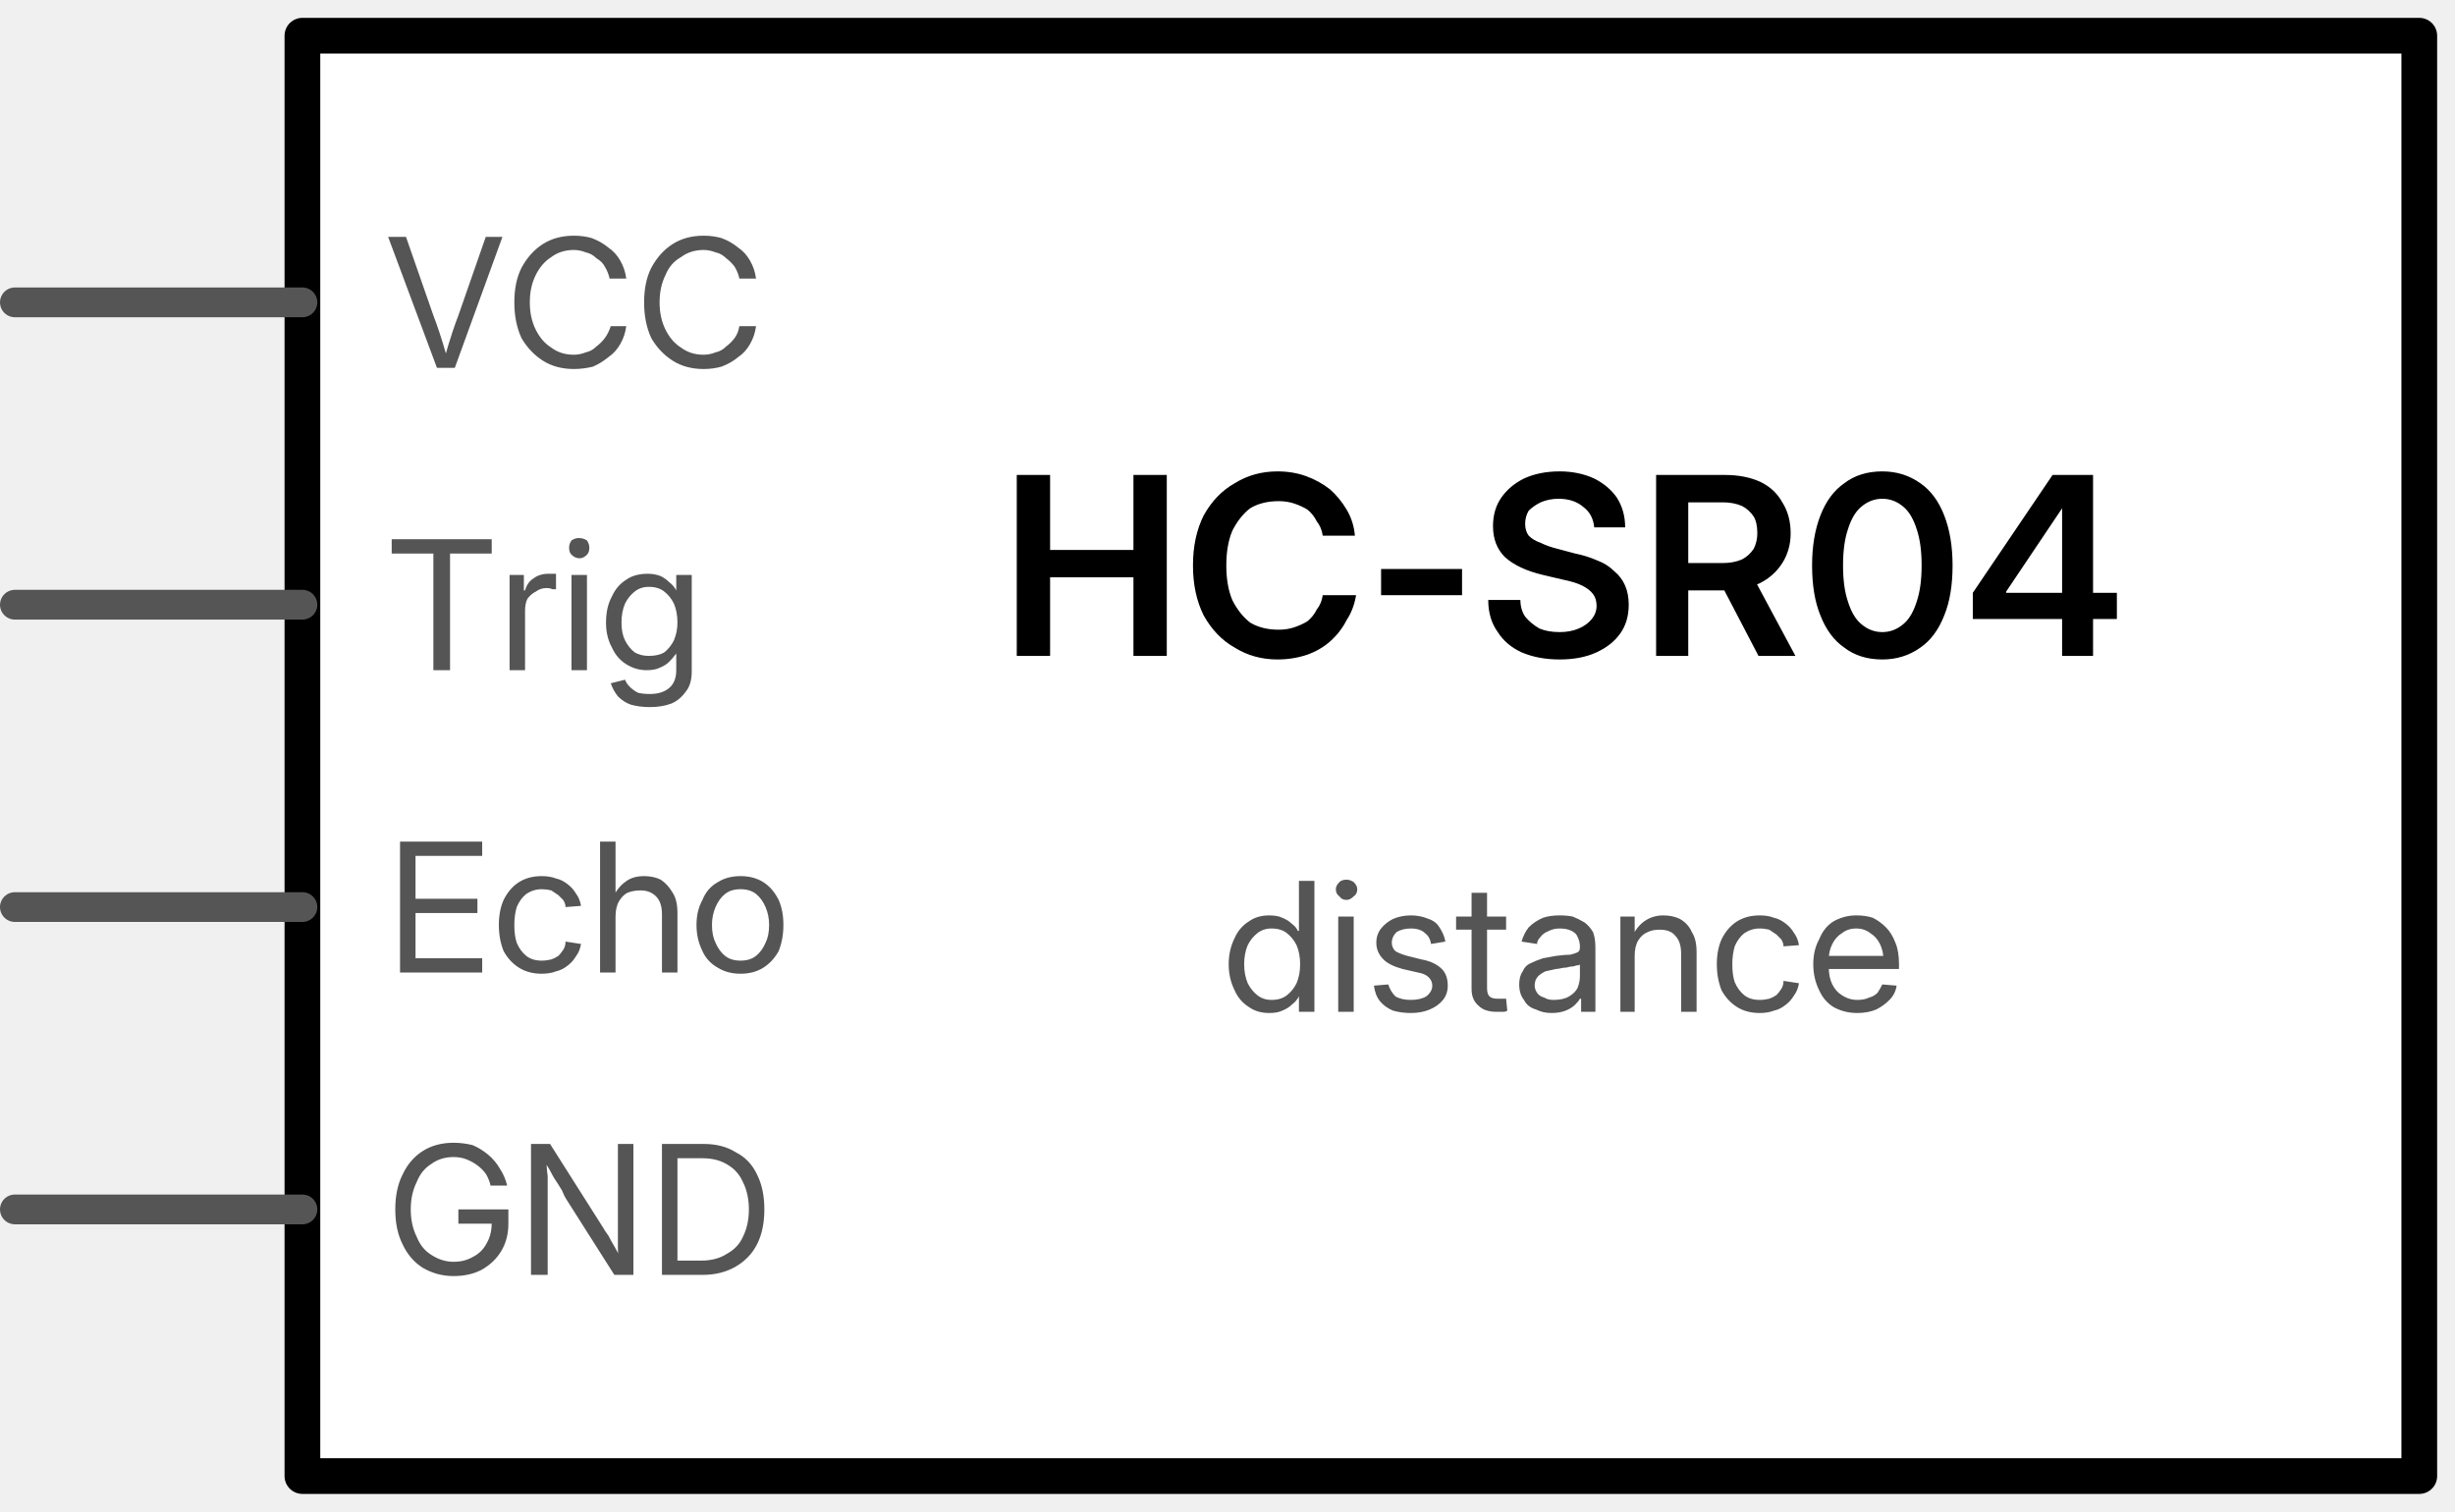
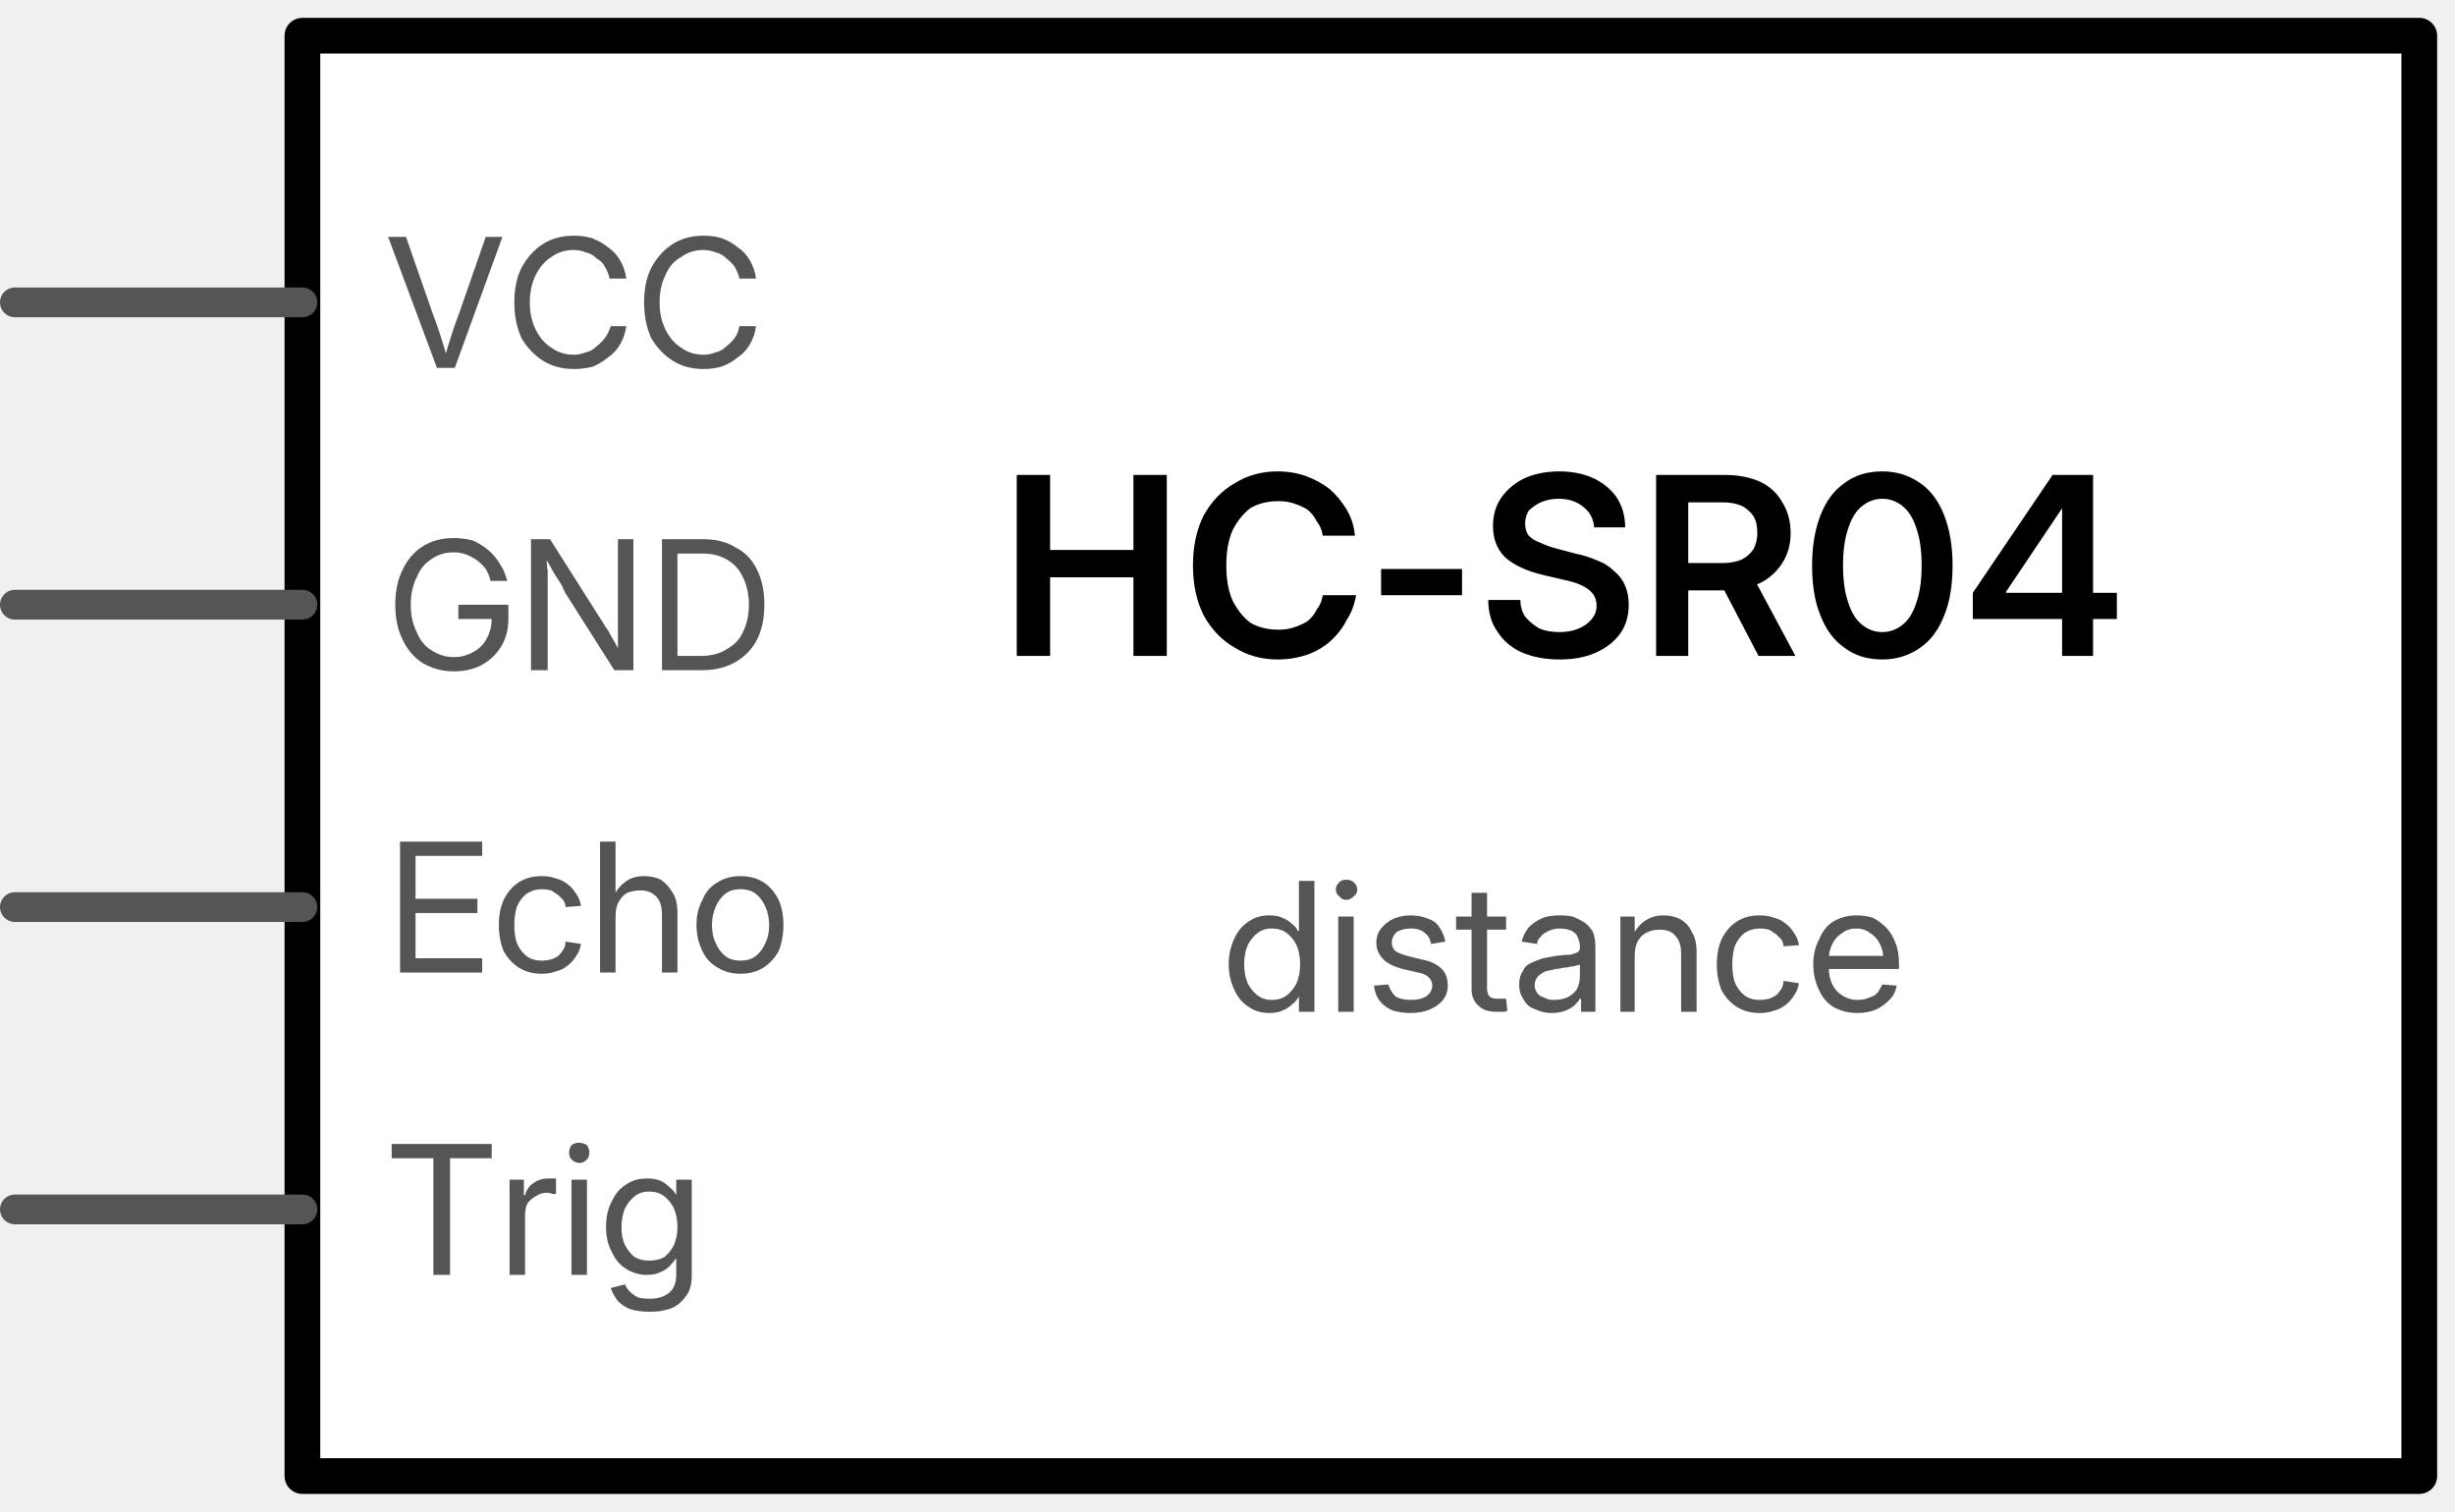
<svg xmlns="http://www.w3.org/2000/svg" version="1.1" width="20.62mm" height="12.7mm" viewBox="0 0 20.62 12.7">
  <g id="schematic">
    <rect x="2.54" y="0.3" width="17.78" height="12.1" fill="#ffffff" stroke="#000000" stroke-width="0.3" stroke-linejoin="round" />
    <line x1="0.125" y1="2.54" x2="2.54" y2="2.54" stroke="#555555" stroke-width="0.25" stroke-linecap="round" id="connector0pin" />
    <rect x="0.075" y="2.49" width="0.1" height="0.1" fill="none" id="connector0terminal" />
    <path d="M3.67 3.09 3.26 1.99H3.41L3.64 2.65Q3.66 2.7 3.69 2.79Q3.72 2.88 3.76 3.02H3.73Q3.77 2.88 3.8 2.79Q3.83 2.7 3.85 2.65L4.08 1.99H4.22L3.82 3.09ZM4.82 3.1Q4.67 3.1 4.56 3.03Q4.45 2.96 4.38 2.84Q4.32 2.71 4.32 2.54Q4.32 2.37 4.38 2.25Q4.45 2.12 4.56 2.05Q4.67 1.98 4.82 1.98Q4.9 1.98 4.97 2Q5.05 2.03 5.11 2.08Q5.17 2.12 5.21 2.19Q5.25 2.26 5.26 2.34H5.12Q5.11 2.29 5.08 2.24Q5.06 2.2 5.01 2.17Q4.97 2.13 4.92 2.12Q4.87 2.1 4.82 2.1Q4.71 2.1 4.63 2.16Q4.55 2.21 4.5 2.31Q4.45 2.41 4.45 2.54Q4.45 2.67 4.5 2.77Q4.55 2.87 4.63 2.92Q4.71 2.98 4.82 2.98Q4.87 2.98 4.92 2.96Q4.97 2.95 5.01 2.91Q5.05 2.88 5.08 2.84Q5.11 2.8 5.13 2.74H5.26Q5.25 2.82 5.21 2.89Q5.17 2.96 5.11 3Q5.05 3.05 4.98 3.08Q4.9 3.1 4.82 3.1ZM5.91 3.1Q5.76 3.1 5.65 3.03Q5.54 2.96 5.47 2.84Q5.41 2.71 5.41 2.54Q5.41 2.37 5.47 2.25Q5.54 2.12 5.65 2.05Q5.76 1.98 5.91 1.98Q5.99 1.98 6.06 2Q6.14 2.03 6.2 2.08Q6.26 2.12 6.3 2.19Q6.34 2.26 6.35 2.34H6.21Q6.2 2.29 6.17 2.24Q6.14 2.2 6.1 2.17Q6.06 2.13 6.01 2.12Q5.96 2.1 5.91 2.1Q5.8 2.1 5.72 2.16Q5.63 2.21 5.59 2.31Q5.54 2.41 5.54 2.54Q5.54 2.67 5.59 2.77Q5.64 2.87 5.72 2.92Q5.8 2.98 5.91 2.98Q5.96 2.98 6.01 2.96Q6.06 2.95 6.1 2.91Q6.14 2.88 6.17 2.84Q6.2 2.8 6.21 2.74H6.35Q6.34 2.82 6.3 2.89Q6.26 2.96 6.2 3Q6.14 3.05 6.06 3.08Q5.99 3.1 5.91 3.1Z" fill="#555555" />
    <line x1="0.125" y1="5.08" x2="2.54" y2="5.08" stroke="#555555" stroke-width="0.25" stroke-linecap="round" id="connector1pin" />
    <rect x="0.075" y="5.03" width="0.1" height="0.1" fill="none" id="connector1terminal" />
-     <path d="M3.29 4.65V4.53H4.13V4.65H3.78V5.63H3.64V4.65ZM4.28 5.63V4.83H4.4V4.96H4.41Q4.43 4.89 4.48 4.86Q4.53 4.82 4.61 4.82Q4.62 4.82 4.64 4.82Q4.66 4.82 4.67 4.82V4.95Q4.66 4.95 4.64 4.95Q4.62 4.94 4.59 4.94Q4.54 4.94 4.5 4.97Q4.46 4.99 4.43 5.03Q4.41 5.07 4.41 5.13V5.63ZM4.8 5.63V4.83H4.93V5.63ZM4.87 4.69Q4.83 4.69 4.8 4.66Q4.78 4.64 4.78 4.6Q4.78 4.57 4.8 4.54Q4.83 4.52 4.86 4.52Q4.9 4.52 4.93 4.54Q4.95 4.57 4.95 4.6Q4.95 4.64 4.93 4.66Q4.9 4.69 4.87 4.69ZM5.46 5.94Q5.37 5.94 5.3 5.92Q5.24 5.9 5.19 5.85Q5.15 5.8 5.13 5.74L5.25 5.71Q5.26 5.74 5.29 5.77Q5.32 5.8 5.36 5.82Q5.4 5.83 5.46 5.83Q5.56 5.83 5.62 5.78Q5.68 5.73 5.68 5.63V5.49H5.68Q5.65 5.53 5.62 5.56Q5.59 5.59 5.54 5.61Q5.5 5.63 5.43 5.63Q5.34 5.63 5.26 5.58Q5.18 5.53 5.14 5.44Q5.09 5.35 5.09 5.23Q5.09 5.1 5.14 5.01Q5.18 4.92 5.26 4.87Q5.33 4.82 5.44 4.82Q5.5 4.82 5.55 4.84Q5.59 4.86 5.62 4.89Q5.66 4.92 5.68 4.96H5.68V4.83H5.81V5.64Q5.81 5.75 5.76 5.81Q5.71 5.88 5.64 5.91Q5.56 5.94 5.46 5.94ZM5.45 5.51Q5.53 5.51 5.58 5.48Q5.63 5.44 5.66 5.38Q5.69 5.31 5.69 5.23Q5.69 5.14 5.66 5.07Q5.63 5.01 5.58 4.97Q5.53 4.93 5.45 4.93Q5.38 4.93 5.33 4.97Q5.28 5.01 5.25 5.07Q5.22 5.14 5.22 5.23Q5.22 5.32 5.25 5.38Q5.28 5.44 5.33 5.48Q5.38 5.51 5.45 5.51Z" fill="#555555" />
+     <path d="M3.81 5.64Q3.67 5.64 3.55 5.57Q3.44 5.5 3.38 5.37Q3.32 5.25 3.32 5.08Q3.32 4.91 3.38 4.79Q3.44 4.66 3.55 4.59Q3.66 4.52 3.81 4.52Q3.89 4.52 3.97 4.54Q4.04 4.57 4.1 4.62Q4.16 4.67 4.2 4.74Q4.24 4.8 4.26 4.88H4.12Q4.11 4.83 4.08 4.78Q4.05 4.74 4.01 4.71Q3.97 4.68 3.92 4.66Q3.87 4.64 3.81 4.64Q3.7 4.64 3.62 4.7Q3.54 4.75 3.5 4.85Q3.45 4.95 3.45 5.08Q3.45 5.21 3.5 5.31Q3.54 5.41 3.62 5.46Q3.71 5.52 3.81 5.52Q3.9 5.52 3.97 5.48Q4.05 5.44 4.09 5.36Q4.13 5.29 4.13 5.19L4.17 5.2H3.85V5.08H4.27V5.2Q4.27 5.33 4.21 5.43Q4.15 5.53 4.04 5.59Q3.94 5.64 3.81 5.64ZM4.46 5.63V4.53H4.62L5.07 5.24Q5.08 5.26 5.11 5.3Q5.13 5.34 5.16 5.39Q5.19 5.44 5.21 5.49L5.2 5.5Q5.19 5.46 5.19 5.4Q5.19 5.35 5.19 5.3Q5.19 5.25 5.19 5.22V4.53H5.32V5.63H5.16L4.76 5Q4.74 4.97 4.72 4.92Q4.69 4.87 4.65 4.81Q4.62 4.75 4.57 4.67L4.59 4.65Q4.59 4.73 4.6 4.8Q4.6 4.87 4.6 4.92Q4.6 4.97 4.6 5V5.63ZM5.9 5.63H5.64V5.51H5.89Q6.02 5.51 6.11 5.45Q6.2 5.4 6.24 5.31Q6.29 5.21 6.29 5.08Q6.29 4.95 6.24 4.85Q6.2 4.76 6.12 4.71Q6.03 4.65 5.9 4.65H5.63V4.53H5.91Q6.07 4.53 6.18 4.6Q6.3 4.66 6.36 4.79Q6.42 4.91 6.42 5.08Q6.42 5.25 6.36 5.37Q6.3 5.49 6.18 5.56Q6.06 5.63 5.9 5.63ZM5.69 4.53V5.63H5.56V4.53Z" fill="#555555" />
    <line x1="0.125" y1="7.62" x2="2.54" y2="7.62" stroke="#555555" stroke-width="0.25" stroke-linecap="round" id="connector2pin" />
    <rect x="0.075" y="7.57" width="0.1" height="0.1" fill="none" id="connector2terminal" />
    <path d="M3.36 8.17V7.07H4.05V7.19H3.49V7.55H4.01V7.67H3.49V8.05H4.05V8.17ZM4.55 8.18Q4.44 8.18 4.36 8.13Q4.28 8.08 4.23 7.99Q4.19 7.89 4.19 7.77Q4.19 7.65 4.23 7.56Q4.28 7.46 4.36 7.41Q4.44 7.36 4.55 7.36Q4.62 7.36 4.67 7.38Q4.72 7.39 4.77 7.43Q4.81 7.46 4.84 7.51Q4.87 7.55 4.88 7.61L4.75 7.62Q4.75 7.59 4.73 7.56Q4.71 7.54 4.69 7.52Q4.66 7.5 4.63 7.48Q4.59 7.47 4.55 7.47Q4.48 7.47 4.42 7.51Q4.37 7.55 4.34 7.62Q4.32 7.69 4.32 7.77Q4.32 7.86 4.34 7.92Q4.37 7.99 4.42 8.03Q4.47 8.07 4.55 8.07Q4.59 8.07 4.63 8.06Q4.66 8.05 4.69 8.03Q4.71 8.01 4.73 7.98Q4.75 7.95 4.75 7.91L4.88 7.93Q4.87 7.99 4.84 8.03Q4.81 8.08 4.77 8.11Q4.72 8.15 4.67 8.16Q4.62 8.18 4.55 8.18ZM5.17 7.7V8.17H5.04V7.07H5.17V7.56H5.14Q5.18 7.46 5.25 7.41Q5.31 7.36 5.41 7.36Q5.49 7.36 5.55 7.39Q5.61 7.43 5.65 7.5Q5.69 7.56 5.69 7.67V8.17H5.56V7.68Q5.56 7.58 5.51 7.53Q5.46 7.48 5.38 7.48Q5.32 7.48 5.27 7.5Q5.23 7.52 5.2 7.57Q5.17 7.62 5.17 7.7ZM6.22 8.18Q6.11 8.18 6.03 8.13Q5.94 8.08 5.9 7.99Q5.85 7.89 5.85 7.77Q5.85 7.65 5.9 7.56Q5.94 7.46 6.03 7.41Q6.11 7.36 6.22 7.36Q6.33 7.36 6.41 7.41Q6.49 7.46 6.54 7.56Q6.58 7.65 6.58 7.77Q6.58 7.89 6.54 7.99Q6.49 8.08 6.41 8.13Q6.33 8.18 6.22 8.18ZM6.22 8.07Q6.3 8.07 6.35 8.03Q6.4 7.99 6.43 7.92Q6.46 7.86 6.46 7.77Q6.46 7.69 6.43 7.62Q6.4 7.55 6.35 7.51Q6.3 7.47 6.22 7.47Q6.14 7.47 6.09 7.51Q6.04 7.55 6.01 7.62Q5.98 7.69 5.98 7.77Q5.98 7.86 6.01 7.92Q6.04 7.99 6.09 8.03Q6.14 8.07 6.22 8.07Z" fill="#555555" />
    <line x1="0.125" y1="10.16" x2="2.54" y2="10.16" stroke="#555555" stroke-width="0.25" stroke-linecap="round" id="connector3pin" />
    <rect x="0.075" y="10.11" width="0.1" height="0.1" fill="none" id="connector3terminal" />
-     <path d="M3.81 10.72Q3.67 10.72 3.55 10.65Q3.44 10.58 3.38 10.45Q3.32 10.33 3.32 10.16Q3.32 9.99 3.38 9.87Q3.44 9.74 3.55 9.67Q3.66 9.6 3.81 9.6Q3.89 9.6 3.97 9.62Q4.04 9.65 4.1 9.7Q4.16 9.75 4.2 9.82Q4.24 9.88 4.26 9.96H4.12Q4.11 9.91 4.08 9.86Q4.05 9.82 4.01 9.79Q3.97 9.76 3.92 9.74Q3.87 9.72 3.81 9.72Q3.7 9.72 3.62 9.78Q3.54 9.83 3.5 9.93Q3.45 10.03 3.45 10.16Q3.45 10.29 3.5 10.39Q3.54 10.49 3.62 10.54Q3.71 10.6 3.81 10.6Q3.9 10.6 3.97 10.56Q4.05 10.52 4.09 10.44Q4.13 10.37 4.13 10.27L4.17 10.28H3.85V10.16H4.27V10.28Q4.27 10.41 4.21 10.51Q4.15 10.61 4.04 10.67Q3.94 10.72 3.81 10.72ZM4.46 10.71V9.61H4.62L5.07 10.32Q5.08 10.34 5.11 10.38Q5.13 10.42 5.16 10.47Q5.19 10.52 5.21 10.57L5.2 10.58Q5.19 10.54 5.19 10.48Q5.19 10.43 5.19 10.38Q5.19 10.33 5.19 10.3V9.61H5.32V10.71H5.16L4.76 10.08Q4.74 10.05 4.72 10Q4.69 9.95 4.65 9.89Q4.62 9.83 4.57 9.75L4.59 9.73Q4.59 9.81 4.6 9.88Q4.6 9.95 4.6 10Q4.6 10.05 4.6 10.08V10.71ZM5.9 10.71H5.64V10.59H5.89Q6.02 10.59 6.11 10.53Q6.2 10.48 6.24 10.39Q6.29 10.29 6.29 10.16Q6.29 10.03 6.24 9.93Q6.2 9.84 6.12 9.79Q6.03 9.73 5.9 9.73H5.63V9.61H5.91Q6.07 9.61 6.18 9.68Q6.3 9.74 6.36 9.87Q6.42 9.99 6.42 10.16Q6.42 10.33 6.36 10.45Q6.3 10.57 6.18 10.64Q6.06 10.71 5.9 10.71ZM5.69 9.61V10.71H5.56V9.61Z" fill="#555555" />
+     <path d="M3.29 9.73V9.61H4.13V9.73H3.78V10.71H3.64V9.73ZM4.28 10.71V9.91H4.4V10.04H4.41Q4.43 9.97 4.48 9.94Q4.53 9.9 4.61 9.9Q4.62 9.9 4.64 9.9Q4.66 9.9 4.67 9.9V10.03Q4.66 10.03 4.64 10.03Q4.62 10.02 4.59 10.02Q4.54 10.02 4.5 10.05Q4.46 10.07 4.43 10.11Q4.41 10.15 4.41 10.21V10.71ZM4.8 10.71V9.91H4.93V10.71ZM4.87 9.77Q4.83 9.77 4.8 9.74Q4.78 9.72 4.78 9.68Q4.78 9.65 4.8 9.62Q4.83 9.6 4.86 9.6Q4.9 9.6 4.93 9.62Q4.95 9.65 4.95 9.68Q4.95 9.72 4.93 9.74Q4.9 9.77 4.87 9.77ZM5.46 11.02Q5.37 11.02 5.3 11Q5.24 10.98 5.19 10.93Q5.15 10.88 5.13 10.82L5.25 10.79Q5.26 10.82 5.29 10.85Q5.32 10.88 5.36 10.9Q5.4 10.91 5.46 10.91Q5.56 10.91 5.62 10.86Q5.68 10.81 5.68 10.71V10.57H5.68Q5.65 10.61 5.62 10.64Q5.59 10.67 5.54 10.69Q5.5 10.71 5.43 10.71Q5.34 10.71 5.26 10.66Q5.18 10.61 5.14 10.52Q5.09 10.43 5.09 10.31Q5.09 10.18 5.14 10.09Q5.18 10 5.26 9.95Q5.33 9.9 5.44 9.9Q5.5 9.9 5.55 9.92Q5.59 9.94 5.62 9.97Q5.66 10 5.68 10.04H5.68V9.91H5.81V10.72Q5.81 10.83 5.76 10.89Q5.71 10.96 5.64 10.99Q5.56 11.02 5.46 11.02ZM5.45 10.59Q5.53 10.59 5.58 10.56Q5.63 10.52 5.66 10.46Q5.69 10.39 5.69 10.31Q5.69 10.22 5.66 10.15Q5.63 10.09 5.58 10.05Q5.53 10.01 5.45 10.01Q5.38 10.01 5.33 10.05Q5.28 10.09 5.25 10.15Q5.22 10.22 5.22 10.31Q5.22 10.4 5.25 10.46Q5.28 10.52 5.33 10.56Q5.38 10.59 5.45 10.59Z" fill="#555555" />
    <path d="M8.54 5.51V3.99H8.82V4.62H9.52V3.99H9.8V5.51H9.52V4.85H8.82V5.51ZM10.73 5.54Q10.53 5.54 10.37 5.44Q10.21 5.35 10.11 5.17Q10.02 4.99 10.02 4.75Q10.02 4.51 10.11 4.33Q10.21 4.15 10.37 4.06Q10.53 3.96 10.73 3.96Q10.86 3.96 10.97 4Q11.08 4.04 11.17 4.11Q11.25 4.18 11.31 4.28Q11.37 4.38 11.38 4.5H11.11Q11.1 4.43 11.06 4.38Q11.03 4.32 10.98 4.28Q10.93 4.25 10.87 4.23Q10.81 4.21 10.74 4.21Q10.6 4.21 10.5 4.27Q10.41 4.34 10.35 4.46Q10.3 4.58 10.3 4.75Q10.3 4.92 10.35 5.04Q10.41 5.16 10.5 5.23Q10.6 5.29 10.74 5.29Q10.81 5.29 10.87 5.27Q10.93 5.25 10.98 5.22Q11.03 5.18 11.06 5.12Q11.1 5.07 11.11 5H11.39Q11.37 5.12 11.31 5.21Q11.26 5.31 11.17 5.39Q11.09 5.46 10.98 5.5Q10.86 5.54 10.73 5.54ZM12.28 4.78V5H11.6V4.78ZM13.1 5.54Q12.92 5.54 12.78 5.48Q12.65 5.42 12.58 5.31Q12.5 5.2 12.5 5.04H12.77Q12.77 5.12 12.81 5.18Q12.86 5.24 12.93 5.28Q13 5.31 13.1 5.31Q13.19 5.31 13.26 5.28Q13.33 5.25 13.37 5.2Q13.41 5.15 13.41 5.09Q13.41 5.03 13.38 4.99Q13.35 4.95 13.29 4.92Q13.23 4.89 13.13 4.87L12.96 4.83Q12.75 4.78 12.64 4.68Q12.54 4.58 12.54 4.42Q12.54 4.28 12.61 4.18Q12.68 4.08 12.8 4.02Q12.93 3.96 13.1 3.96Q13.26 3.96 13.39 4.02Q13.51 4.08 13.58 4.18Q13.65 4.29 13.65 4.43H13.39Q13.38 4.32 13.3 4.26Q13.22 4.19 13.09 4.19Q13.01 4.19 12.94 4.22Q12.88 4.25 12.84 4.29Q12.81 4.34 12.81 4.4Q12.81 4.46 12.84 4.5Q12.88 4.54 12.94 4.56Q13 4.59 13.08 4.61L13.23 4.65Q13.33 4.67 13.42 4.71Q13.5 4.74 13.56 4.8Q13.62 4.85 13.65 4.92Q13.68 4.99 13.68 5.08Q13.68 5.22 13.61 5.32Q13.54 5.42 13.41 5.48Q13.28 5.54 13.1 5.54ZM13.91 5.51V3.99H14.49Q14.66 3.99 14.79 4.05Q14.91 4.11 14.97 4.22Q15.04 4.33 15.04 4.48Q15.04 4.62 14.97 4.73Q14.9 4.84 14.78 4.9Q14.65 4.96 14.48 4.96H14.07V4.73H14.47Q14.56 4.73 14.63 4.7Q14.69 4.67 14.73 4.61Q14.76 4.55 14.76 4.48Q14.76 4.39 14.73 4.34Q14.69 4.28 14.63 4.25Q14.56 4.22 14.47 4.22H14.18V5.51ZM14.77 5.51 14.41 4.82H14.71L15.08 5.51ZM15.81 5.54Q15.62 5.54 15.49 5.44Q15.36 5.35 15.29 5.17Q15.22 5 15.22 4.75Q15.22 4.51 15.29 4.33Q15.36 4.15 15.49 4.06Q15.62 3.96 15.81 3.96Q15.99 3.96 16.13 4.06Q16.26 4.15 16.33 4.33Q16.4 4.51 16.4 4.75Q16.4 5 16.33 5.17Q16.26 5.35 16.13 5.44Q15.99 5.54 15.81 5.54ZM15.81 5.31Q15.91 5.31 15.99 5.24Q16.06 5.18 16.1 5.05Q16.14 4.93 16.14 4.75Q16.14 4.57 16.1 4.45Q16.06 4.32 15.99 4.26Q15.91 4.19 15.81 4.19Q15.71 4.19 15.63 4.26Q15.56 4.32 15.52 4.45Q15.48 4.57 15.48 4.75Q15.48 4.93 15.52 5.05Q15.56 5.18 15.63 5.24Q15.71 5.31 15.81 5.31ZM16.57 5.2V4.98L17.24 3.99H17.42V4.27H17.32L16.85 4.97V4.98H17.78V5.2ZM17.32 5.51V5.13L17.32 5.03V3.99H17.58V5.51Z" fill="#000000" />
    <path d="M10.66 8.51Q10.56 8.51 10.49 8.46Q10.41 8.41 10.37 8.32Q10.32 8.22 10.32 8.1Q10.32 7.98 10.37 7.88Q10.41 7.79 10.49 7.74Q10.56 7.69 10.66 7.69Q10.73 7.69 10.77 7.71Q10.82 7.73 10.85 7.76Q10.89 7.79 10.9 7.82H10.91V7.4H11.04V8.5H10.91V8.37H10.91Q10.89 8.41 10.85 8.44Q10.82 8.47 10.77 8.49Q10.73 8.51 10.66 8.51ZM10.68 8.4Q10.76 8.4 10.81 8.36Q10.86 8.32 10.89 8.26Q10.92 8.19 10.92 8.1Q10.92 8.01 10.89 7.94Q10.86 7.88 10.81 7.84Q10.76 7.8 10.68 7.8Q10.61 7.8 10.56 7.84Q10.51 7.88 10.48 7.94Q10.45 8.01 10.45 8.1Q10.45 8.19 10.48 8.26Q10.51 8.32 10.56 8.36Q10.61 8.4 10.68 8.4ZM11.24 8.5V7.7H11.37V8.5ZM11.31 7.56Q11.27 7.56 11.25 7.53Q11.22 7.51 11.22 7.47Q11.22 7.44 11.25 7.41Q11.27 7.39 11.31 7.39Q11.34 7.39 11.37 7.41Q11.4 7.44 11.4 7.47Q11.4 7.51 11.37 7.53Q11.34 7.56 11.31 7.56ZM11.85 8.51Q11.77 8.51 11.7 8.49Q11.63 8.46 11.59 8.41Q11.55 8.36 11.54 8.28L11.66 8.27Q11.68 8.33 11.72 8.37Q11.77 8.4 11.85 8.4Q11.93 8.4 11.98 8.37Q12.03 8.33 12.03 8.28Q12.03 8.24 12 8.21Q11.97 8.18 11.91 8.17L11.78 8.14Q11.67 8.11 11.62 8.06Q11.56 8 11.56 7.92Q11.56 7.85 11.6 7.8Q11.64 7.75 11.7 7.72Q11.77 7.69 11.85 7.69Q11.93 7.69 12 7.72Q12.06 7.74 12.09 7.79Q12.13 7.85 12.14 7.91L12.02 7.93Q12.01 7.87 11.97 7.84Q11.93 7.8 11.85 7.8Q11.78 7.8 11.73 7.83Q11.69 7.87 11.69 7.92Q11.69 7.96 11.72 7.99Q11.75 8.01 11.82 8.03L11.94 8.06Q12.05 8.08 12.11 8.14Q12.16 8.19 12.16 8.28Q12.16 8.35 12.12 8.4Q12.08 8.45 12.01 8.48Q11.94 8.51 11.85 8.51ZM12.65 7.7V7.81H12.23V7.7ZM12.36 7.5H12.49V8.3Q12.49 8.35 12.51 8.37Q12.53 8.39 12.58 8.39Q12.6 8.39 12.62 8.39Q12.64 8.39 12.65 8.39L12.66 8.49Q12.65 8.5 12.62 8.5Q12.6 8.5 12.57 8.5Q12.47 8.5 12.42 8.45Q12.36 8.4 12.36 8.31ZM13.03 8.51Q12.96 8.51 12.9 8.48Q12.83 8.46 12.8 8.4Q12.76 8.35 12.76 8.27Q12.76 8.2 12.79 8.16Q12.81 8.11 12.86 8.09Q12.9 8.07 12.96 8.05Q13.02 8.04 13.07 8.03Q13.15 8.02 13.19 8.02Q13.23 8.01 13.25 8Q13.27 7.99 13.27 7.96V7.95Q13.27 7.91 13.25 7.87Q13.24 7.84 13.2 7.82Q13.16 7.8 13.1 7.8Q13.05 7.8 13.01 7.82Q12.96 7.84 12.94 7.87Q12.91 7.9 12.91 7.93L12.78 7.91Q12.8 7.84 12.84 7.79Q12.89 7.74 12.96 7.71Q13.02 7.69 13.1 7.69Q13.16 7.69 13.21 7.7Q13.26 7.72 13.31 7.75Q13.35 7.78 13.38 7.83Q13.4 7.88 13.4 7.96V8.5H13.28V8.39H13.27Q13.26 8.41 13.23 8.44Q13.2 8.47 13.15 8.49Q13.1 8.51 13.03 8.51ZM13.05 8.4Q13.13 8.4 13.18 8.37Q13.23 8.34 13.25 8.3Q13.27 8.25 13.27 8.2V8.1Q13.27 8.11 13.24 8.11Q13.22 8.12 13.19 8.12Q13.16 8.13 13.13 8.13Q13.09 8.14 13.07 8.14Q13.02 8.15 12.98 8.16Q12.94 8.18 12.92 8.2Q12.89 8.23 12.89 8.28Q12.89 8.31 12.91 8.34Q12.93 8.37 12.97 8.38Q13 8.4 13.05 8.4ZM13.73 8.03V8.5H13.61V7.7H13.73L13.73 7.89H13.7Q13.74 7.79 13.81 7.74Q13.88 7.69 13.97 7.69Q14.05 7.69 14.11 7.72Q14.18 7.76 14.21 7.83Q14.25 7.89 14.25 8V8.5H14.12V8.01Q14.12 7.91 14.07 7.86Q14.03 7.81 13.94 7.81Q13.88 7.81 13.84 7.83Q13.79 7.85 13.76 7.9Q13.73 7.95 13.73 8.03ZM14.78 8.51Q14.67 8.51 14.59 8.46Q14.51 8.41 14.46 8.32Q14.42 8.22 14.42 8.1Q14.42 7.98 14.46 7.89Q14.51 7.79 14.59 7.74Q14.67 7.69 14.78 7.69Q14.85 7.69 14.9 7.71Q14.95 7.72 15 7.76Q15.04 7.79 15.07 7.84Q15.1 7.88 15.11 7.94L14.98 7.95Q14.98 7.92 14.96 7.89Q14.94 7.87 14.92 7.85Q14.89 7.83 14.86 7.81Q14.82 7.8 14.78 7.8Q14.71 7.8 14.65 7.84Q14.6 7.88 14.57 7.95Q14.55 8.02 14.55 8.1Q14.55 8.19 14.57 8.25Q14.6 8.32 14.65 8.36Q14.7 8.4 14.78 8.4Q14.82 8.4 14.86 8.39Q14.89 8.38 14.92 8.36Q14.94 8.34 14.96 8.31Q14.98 8.28 14.98 8.24L15.11 8.26Q15.1 8.32 15.07 8.36Q15.04 8.41 15 8.44Q14.95 8.48 14.9 8.49Q14.85 8.51 14.78 8.51ZM15.6 8.51Q15.49 8.51 15.4 8.46Q15.32 8.41 15.28 8.32Q15.23 8.22 15.23 8.1Q15.23 7.98 15.28 7.89Q15.32 7.79 15.4 7.74Q15.49 7.69 15.59 7.69Q15.67 7.69 15.73 7.71Q15.79 7.74 15.84 7.79Q15.89 7.84 15.92 7.92Q15.95 7.99 15.95 8.1V8.14H15.31V8.03H15.88L15.82 8.07Q15.82 7.99 15.79 7.93Q15.76 7.87 15.71 7.84Q15.66 7.8 15.59 7.8Q15.52 7.8 15.47 7.84Q15.42 7.87 15.39 7.93Q15.36 7.99 15.36 8.06V8.12Q15.36 8.21 15.39 8.27Q15.42 8.33 15.47 8.36Q15.53 8.4 15.6 8.4Q15.66 8.4 15.7 8.38Q15.74 8.37 15.77 8.34Q15.79 8.31 15.81 8.27L15.93 8.28Q15.92 8.35 15.87 8.4Q15.82 8.45 15.76 8.48Q15.69 8.51 15.6 8.51Z" fill="#555555" />
  </g>
</svg>
